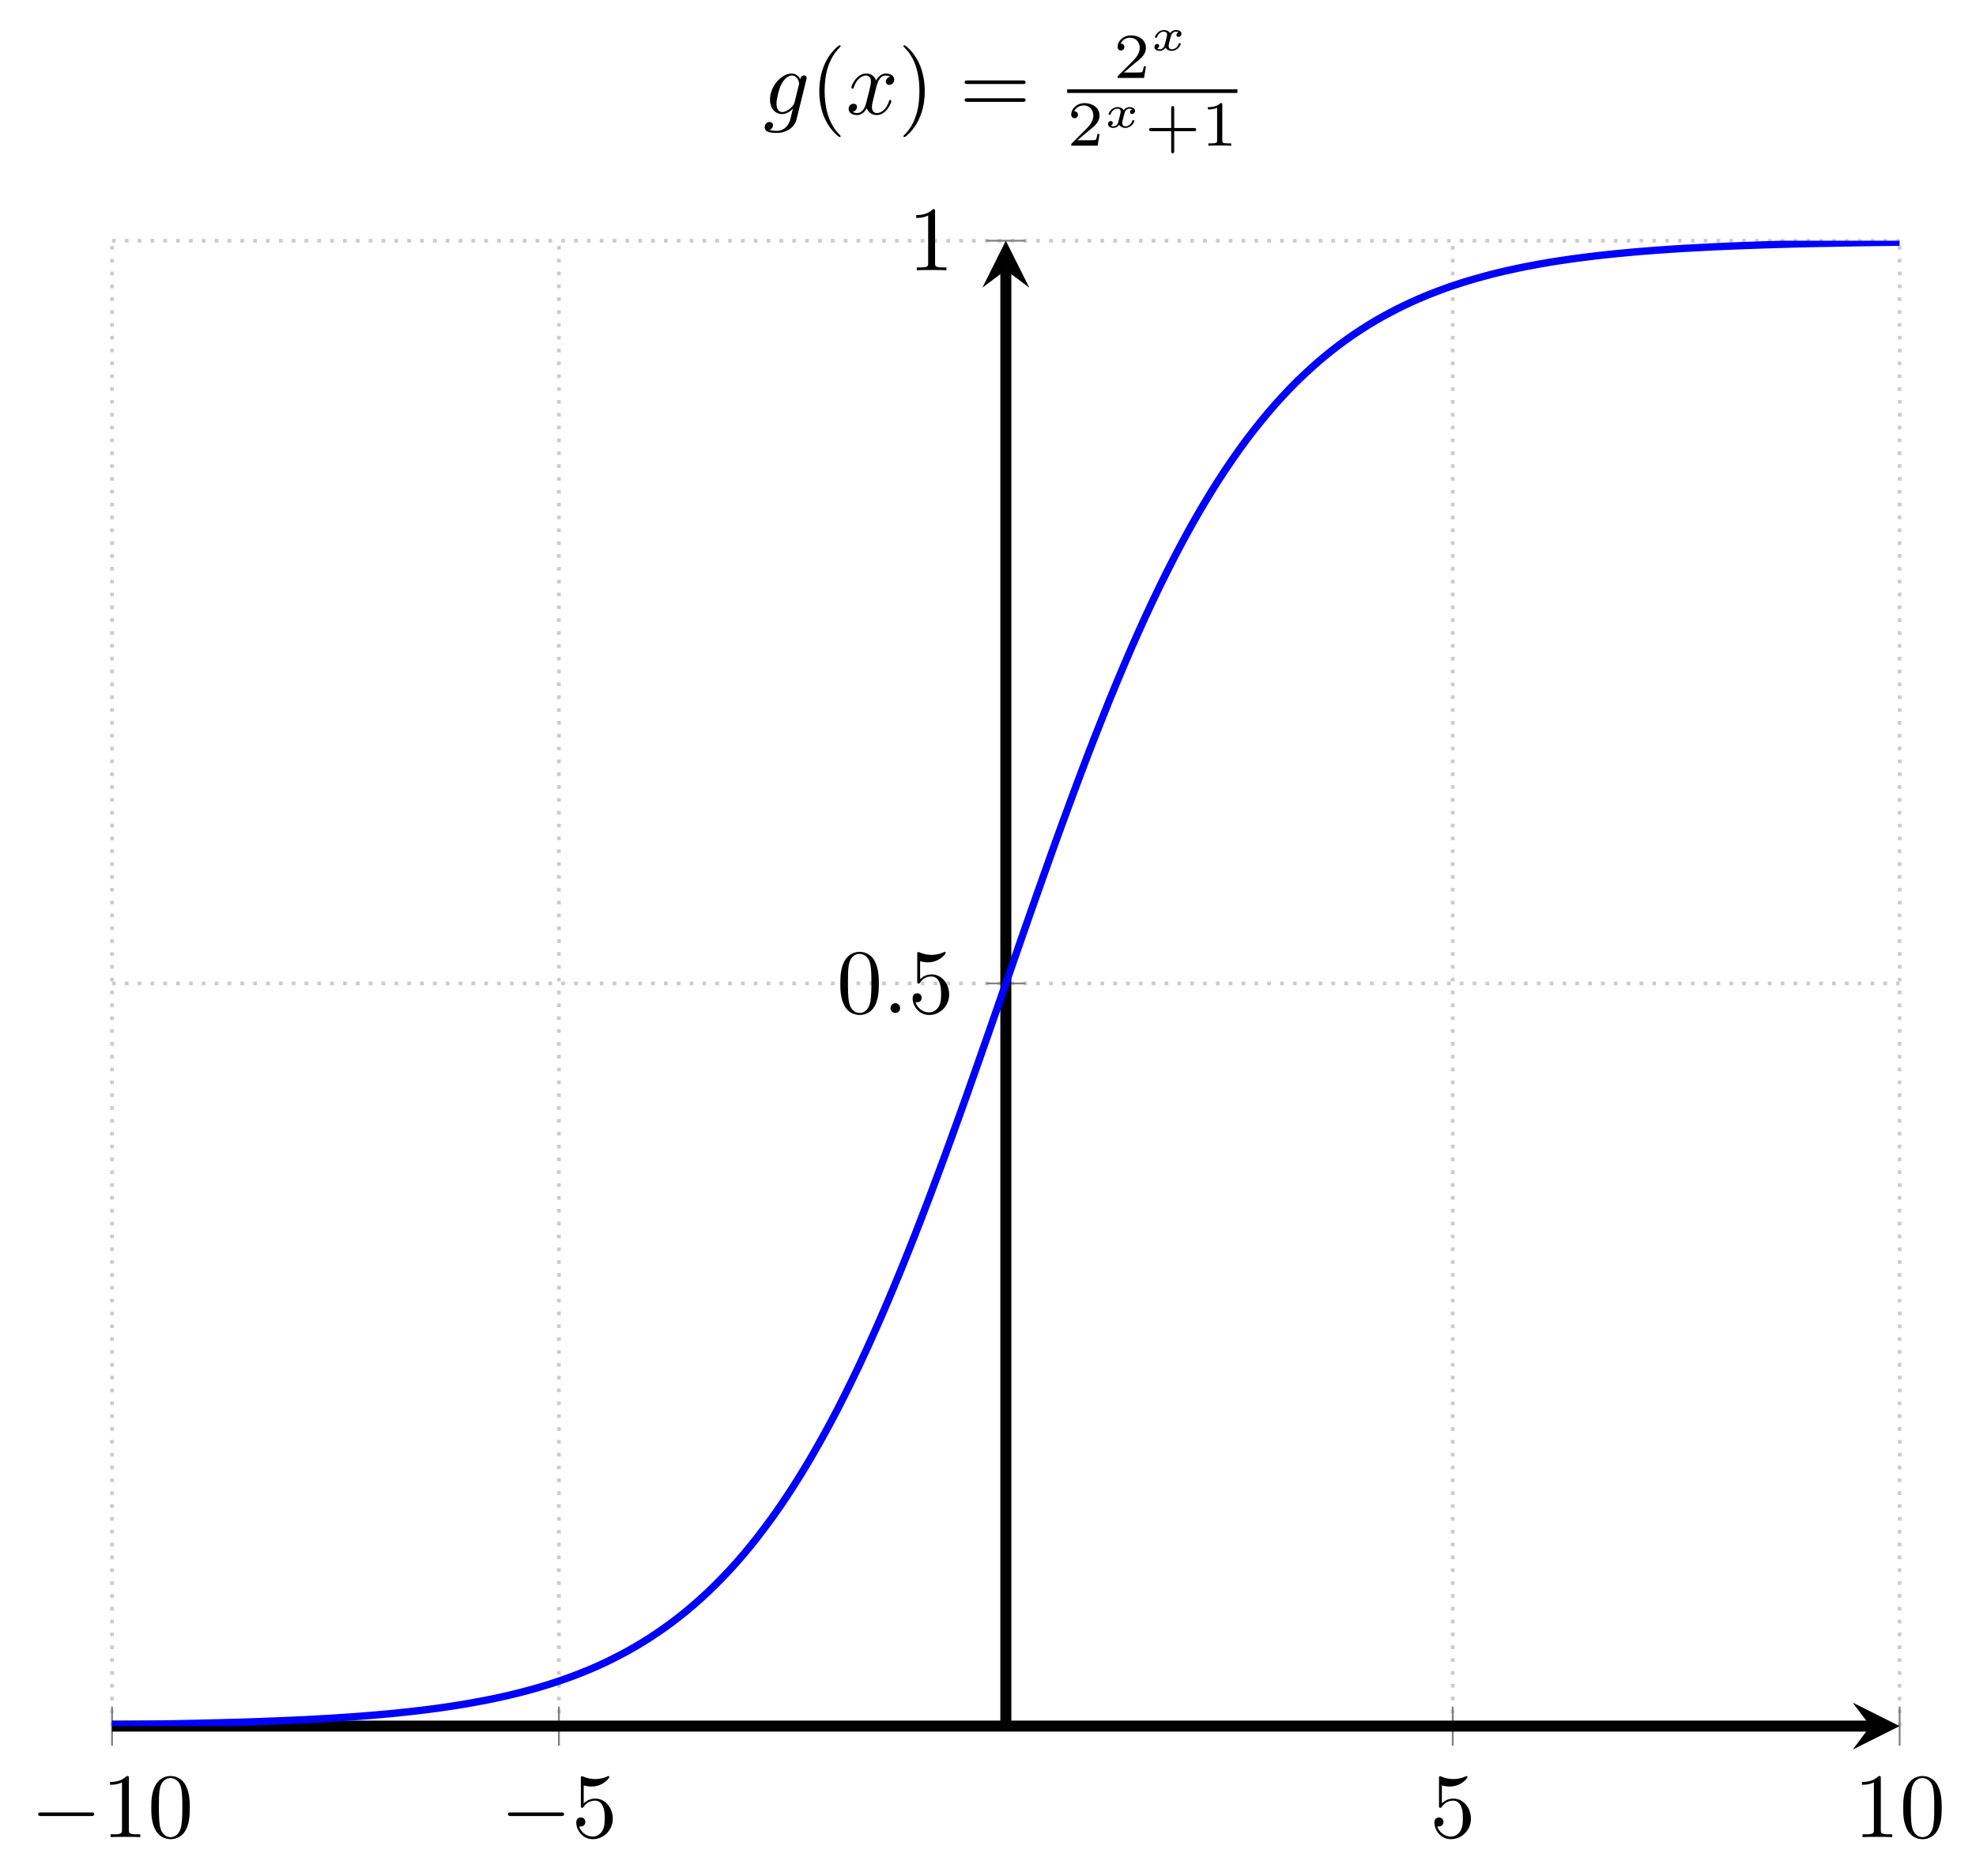
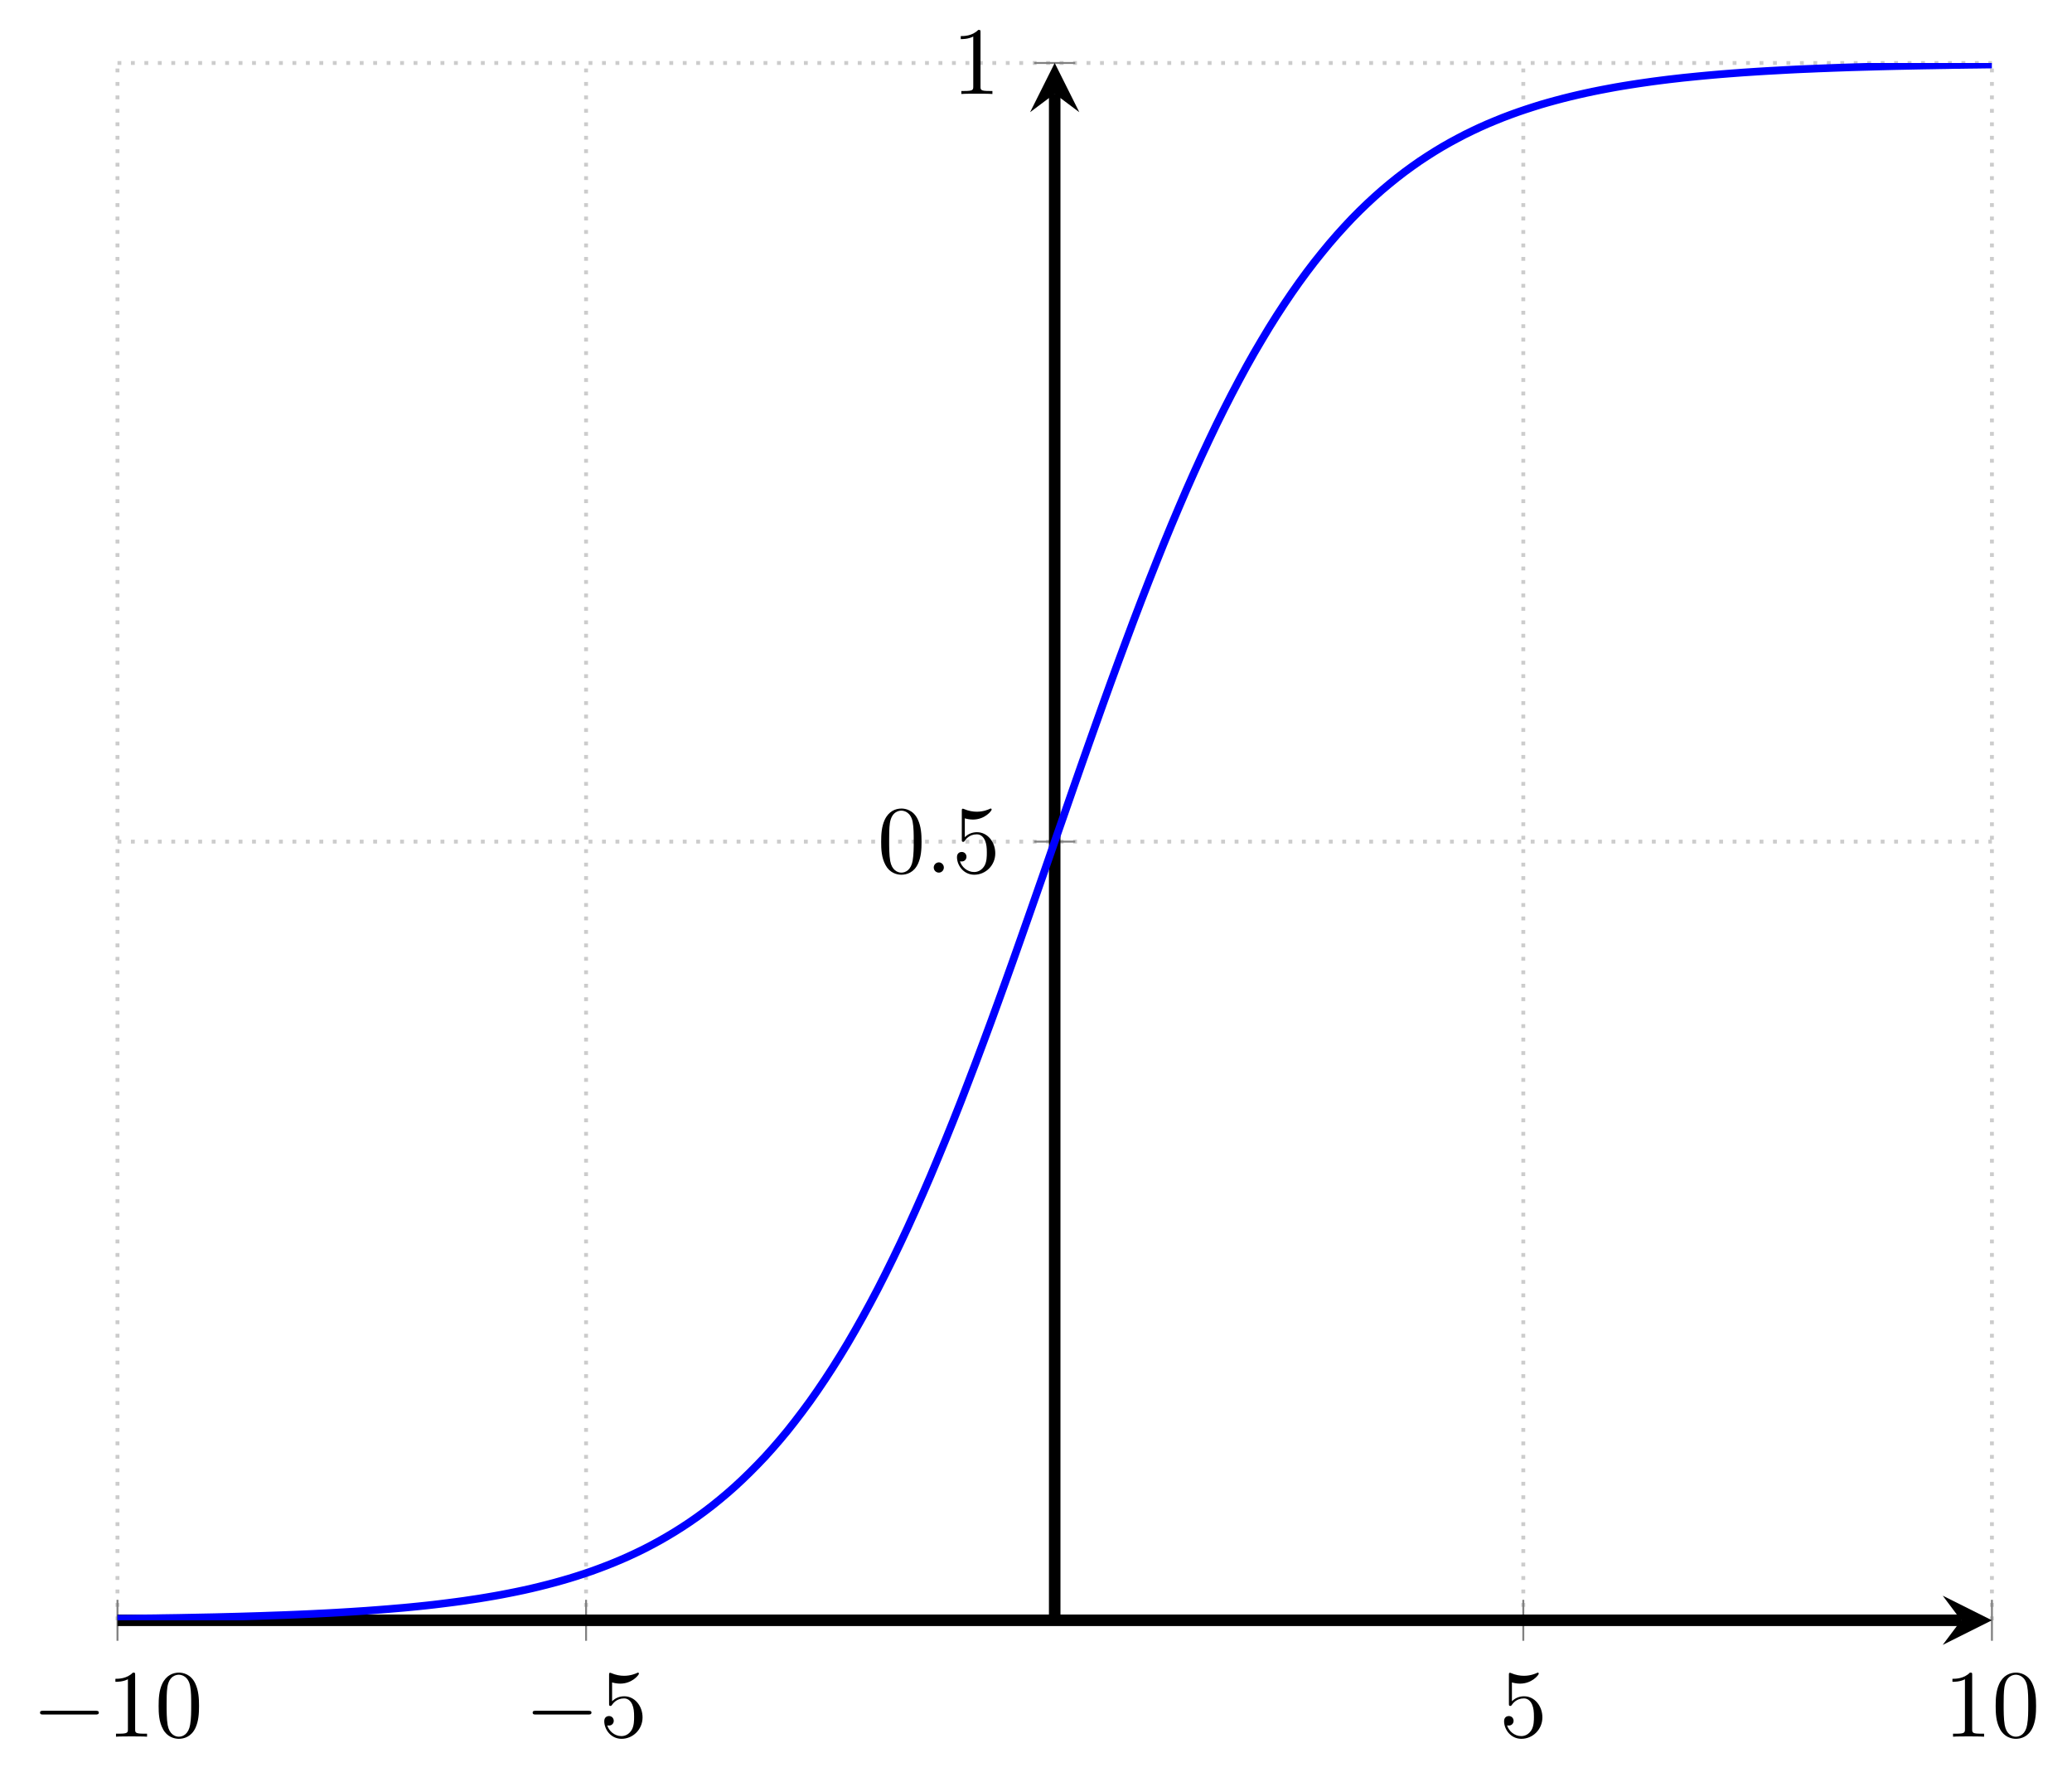
- <svg xmlns="http://www.w3.org/2000/svg" xmlns:xlink="http://www.w3.org/1999/xlink" width="214.748pt" height="203.769pt" viewBox="0 0 214.748 203.769" version="1.1">
+ <svg xmlns="http://www.w3.org/2000/svg" xmlns:xlink="http://www.w3.org/1999/xlink" width="214.748pt" height="184.142pt" viewBox="0 0 214.748 184.142" version="1.1">
  <defs>
    <g>
      <symbol overflow="visible" id="glyph0-0">
        <path style="stroke:none;" d="" />
      </symbol>
      <symbol overflow="visible" id="glyph0-1">
        <path style="stroke:none;" d="M 6.562 -2.297 C 6.734 -2.297 6.922 -2.297 6.922 -2.5 C 6.922 -2.688 6.734 -2.688 6.562 -2.688 L 1.172 -2.688 C 1 -2.688 0.828 -2.688 0.828 -2.5 C 0.828 -2.297 1 -2.297 1.172 -2.297 Z M 6.562 -2.297 " />
      </symbol>
      <symbol overflow="visible" id="glyph1-0">
        <path style="stroke:none;" d="" />
      </symbol>
      <symbol overflow="visible" id="glyph1-1">
        <path style="stroke:none;" d="M 2.938 -6.375 C 2.938 -6.625 2.938 -6.641 2.703 -6.641 C 2.078 -6 1.203 -6 0.891 -6 L 0.891 -5.688 C 1.094 -5.688 1.672 -5.688 2.188 -5.953 L 2.188 -0.781 C 2.188 -0.422 2.156 -0.312 1.266 -0.312 L 0.953 -0.312 L 0.953 0 C 1.297 -0.031 2.156 -0.031 2.562 -0.031 C 2.953 -0.031 3.828 -0.031 4.172 0 L 4.172 -0.312 L 3.859 -0.312 C 2.953 -0.312 2.938 -0.422 2.938 -0.781 Z M 2.938 -6.375 " />
      </symbol>
      <symbol overflow="visible" id="glyph1-2">
        <path style="stroke:none;" d="M 4.578 -3.188 C 4.578 -3.984 4.531 -4.781 4.188 -5.516 C 3.734 -6.484 2.906 -6.641 2.5 -6.641 C 1.891 -6.641 1.172 -6.375 0.75 -5.453 C 0.438 -4.766 0.391 -3.984 0.391 -3.188 C 0.391 -2.438 0.422 -1.547 0.844 -0.781 C 1.266 0.016 2 0.219 2.484 0.219 C 3.016 0.219 3.781 0.016 4.219 -0.938 C 4.531 -1.625 4.578 -2.406 4.578 -3.188 Z M 2.484 0 C 2.094 0 1.5 -0.25 1.328 -1.203 C 1.219 -1.797 1.219 -2.719 1.219 -3.312 C 1.219 -3.953 1.219 -4.609 1.297 -5.141 C 1.484 -6.328 2.234 -6.422 2.484 -6.422 C 2.812 -6.422 3.469 -6.234 3.656 -5.25 C 3.766 -4.688 3.766 -3.938 3.766 -3.312 C 3.766 -2.562 3.766 -1.891 3.656 -1.25 C 3.5 -0.297 2.938 0 2.484 0 Z M 2.484 0 " />
      </symbol>
      <symbol overflow="visible" id="glyph1-3">
        <path style="stroke:none;" d="M 4.469 -2 C 4.469 -3.188 3.656 -4.188 2.578 -4.188 C 2.109 -4.188 1.672 -4.031 1.312 -3.672 L 1.312 -5.625 C 1.516 -5.562 1.844 -5.5 2.156 -5.5 C 3.391 -5.5 4.094 -6.406 4.094 -6.531 C 4.094 -6.594 4.062 -6.641 3.984 -6.641 C 3.984 -6.641 3.953 -6.641 3.906 -6.609 C 3.703 -6.516 3.219 -6.312 2.547 -6.312 C 2.156 -6.312 1.688 -6.391 1.219 -6.594 C 1.141 -6.625 1.125 -6.625 1.109 -6.625 C 1 -6.625 1 -6.547 1 -6.391 L 1 -3.438 C 1 -3.266 1 -3.188 1.141 -3.188 C 1.219 -3.188 1.234 -3.203 1.281 -3.266 C 1.391 -3.422 1.75 -3.969 2.562 -3.969 C 3.078 -3.969 3.328 -3.516 3.406 -3.328 C 3.562 -2.953 3.594 -2.578 3.594 -2.078 C 3.594 -1.719 3.594 -1.125 3.344 -0.703 C 3.109 -0.312 2.734 -0.062 2.281 -0.062 C 1.562 -0.062 0.984 -0.594 0.812 -1.172 C 0.844 -1.172 0.875 -1.156 0.984 -1.156 C 1.312 -1.156 1.484 -1.406 1.484 -1.641 C 1.484 -1.891 1.312 -2.141 0.984 -2.141 C 0.844 -2.141 0.5 -2.062 0.5 -1.609 C 0.5 -0.75 1.188 0.219 2.297 0.219 C 3.453 0.219 4.469 -0.734 4.469 -2 Z M 4.469 -2 " />
      </symbol>
-       <symbol overflow="visible" id="glyph1-4">
-         <path style="stroke:none;" d="M 3.297 2.391 C 3.297 2.359 3.297 2.344 3.125 2.172 C 1.891 0.922 1.562 -0.969 1.562 -2.5 C 1.562 -4.234 1.938 -5.969 3.172 -7.203 C 3.297 -7.328 3.297 -7.344 3.297 -7.375 C 3.297 -7.453 3.266 -7.484 3.203 -7.484 C 3.094 -7.484 2.203 -6.797 1.609 -5.531 C 1.109 -4.438 0.984 -3.328 0.984 -2.5 C 0.984 -1.719 1.094 -0.516 1.641 0.625 C 2.25 1.844 3.094 2.5 3.203 2.5 C 3.266 2.5 3.297 2.469 3.297 2.391 Z M 3.297 2.391 " />
-       </symbol>
-       <symbol overflow="visible" id="glyph1-5">
-         <path style="stroke:none;" d="M 2.875 -2.5 C 2.875 -3.266 2.766 -4.469 2.219 -5.609 C 1.625 -6.828 0.766 -7.484 0.672 -7.484 C 0.609 -7.484 0.562 -7.438 0.562 -7.375 C 0.562 -7.344 0.562 -7.328 0.75 -7.141 C 1.734 -6.156 2.297 -4.578 2.297 -2.5 C 2.297 -0.781 1.938 0.969 0.703 2.219 C 0.562 2.344 0.562 2.359 0.562 2.391 C 0.562 2.453 0.609 2.5 0.672 2.5 C 0.766 2.5 1.672 1.812 2.25 0.547 C 2.766 -0.547 2.875 -1.656 2.875 -2.5 Z M 2.875 -2.5 " />
-       </symbol>
-       <symbol overflow="visible" id="glyph1-6">
-         <path style="stroke:none;" d="M 6.844 -3.266 C 7 -3.266 7.188 -3.266 7.188 -3.453 C 7.188 -3.656 7 -3.656 6.859 -3.656 L 0.891 -3.656 C 0.75 -3.656 0.562 -3.656 0.562 -3.453 C 0.562 -3.266 0.75 -3.266 0.891 -3.266 Z M 6.859 -1.328 C 7 -1.328 7.188 -1.328 7.188 -1.531 C 7.188 -1.719 7 -1.719 6.844 -1.719 L 0.891 -1.719 C 0.75 -1.719 0.562 -1.719 0.562 -1.531 C 0.562 -1.328 0.75 -1.328 0.891 -1.328 Z M 6.859 -1.328 " />
-       </symbol>
      <symbol overflow="visible" id="glyph2-0">
        <path style="stroke:none;" d="" />
      </symbol>
      <symbol overflow="visible" id="glyph2-1">
        <path style="stroke:none;" d="M 1.906 -0.531 C 1.906 -0.812 1.672 -1.062 1.391 -1.062 C 1.094 -1.062 0.859 -0.812 0.859 -0.531 C 0.859 -0.234 1.094 0 1.391 0 C 1.672 0 1.906 -0.234 1.906 -0.531 Z M 1.906 -0.531 " />
      </symbol>
-       <symbol overflow="visible" id="glyph2-2">
-         <path style="stroke:none;" d="M 4.688 -3.766 C 4.703 -3.812 4.719 -3.875 4.719 -3.938 C 4.719 -4.109 4.609 -4.203 4.438 -4.203 C 4.344 -4.203 4.062 -4.141 4.031 -3.781 C 3.844 -4.141 3.5 -4.406 3.094 -4.406 C 1.969 -4.406 0.734 -3.016 0.734 -1.578 C 0.734 -0.594 1.328 0 2.047 0 C 2.641 0 3.109 -0.469 3.203 -0.578 L 3.219 -0.562 C 3.016 0.312 2.891 0.734 2.891 0.75 C 2.844 0.844 2.516 1.828 1.453 1.828 C 1.266 1.828 0.938 1.812 0.656 1.719 C 0.953 1.641 1.062 1.375 1.062 1.203 C 1.062 1.047 0.953 0.859 0.688 0.859 C 0.469 0.859 0.156 1.031 0.156 1.438 C 0.156 1.844 0.516 2.047 1.469 2.047 C 2.719 2.047 3.438 1.266 3.594 0.672 Z M 3.406 -1.281 C 3.344 -1.016 3.109 -0.766 2.891 -0.578 C 2.688 -0.406 2.375 -0.219 2.078 -0.219 C 1.578 -0.219 1.438 -0.734 1.438 -1.141 C 1.438 -1.609 1.719 -2.797 2 -3.297 C 2.266 -3.781 2.688 -4.188 3.109 -4.188 C 3.766 -4.188 3.906 -3.375 3.906 -3.328 C 3.906 -3.281 3.891 -3.219 3.875 -3.188 Z M 3.406 -1.281 " />
-       </symbol>
-       <symbol overflow="visible" id="glyph2-3">
-         <path style="stroke:none;" d="M 3.328 -3.016 C 3.391 -3.266 3.625 -4.188 4.312 -4.188 C 4.359 -4.188 4.609 -4.188 4.812 -4.062 C 4.531 -4 4.344 -3.766 4.344 -3.516 C 4.344 -3.359 4.453 -3.172 4.719 -3.172 C 4.938 -3.172 5.25 -3.344 5.25 -3.75 C 5.25 -4.266 4.672 -4.406 4.328 -4.406 C 3.75 -4.406 3.406 -3.875 3.281 -3.656 C 3.031 -4.312 2.5 -4.406 2.203 -4.406 C 1.172 -4.406 0.594 -3.125 0.594 -2.875 C 0.594 -2.766 0.703 -2.766 0.719 -2.766 C 0.797 -2.766 0.828 -2.797 0.844 -2.875 C 1.188 -3.938 1.844 -4.188 2.188 -4.188 C 2.375 -4.188 2.719 -4.094 2.719 -3.516 C 2.719 -3.203 2.547 -2.547 2.188 -1.141 C 2.031 -0.531 1.672 -0.109 1.234 -0.109 C 1.172 -0.109 0.953 -0.109 0.734 -0.234 C 0.984 -0.297 1.203 -0.5 1.203 -0.781 C 1.203 -1.047 0.984 -1.125 0.844 -1.125 C 0.531 -1.125 0.297 -0.875 0.297 -0.547 C 0.297 -0.094 0.781 0.109 1.219 0.109 C 1.891 0.109 2.25 -0.594 2.266 -0.641 C 2.391 -0.281 2.75 0.109 3.344 0.109 C 4.375 0.109 4.938 -1.172 4.938 -1.422 C 4.938 -1.531 4.859 -1.531 4.828 -1.531 C 4.734 -1.531 4.719 -1.484 4.688 -1.422 C 4.359 -0.344 3.688 -0.109 3.375 -0.109 C 2.984 -0.109 2.828 -0.422 2.828 -0.766 C 2.828 -0.984 2.875 -1.203 2.984 -1.641 Z M 3.328 -3.016 " />
-       </symbol>
-       <symbol overflow="visible" id="glyph3-0">
-         <path style="stroke:none;" d="" />
-       </symbol>
-       <symbol overflow="visible" id="glyph3-1">
-         <path style="stroke:none;" d="M 3.516 -1.266 L 3.281 -1.266 C 3.266 -1.109 3.188 -0.703 3.094 -0.641 C 3.047 -0.594 2.516 -0.594 2.406 -0.594 L 1.125 -0.594 C 1.859 -1.234 2.109 -1.438 2.516 -1.766 C 3.031 -2.172 3.516 -2.609 3.516 -3.266 C 3.516 -4.109 2.781 -4.625 1.891 -4.625 C 1.031 -4.625 0.438 -4.016 0.438 -3.375 C 0.438 -3.031 0.734 -2.984 0.812 -2.984 C 0.969 -2.984 1.172 -3.109 1.172 -3.359 C 1.172 -3.484 1.125 -3.734 0.766 -3.734 C 0.984 -4.219 1.453 -4.375 1.781 -4.375 C 2.484 -4.375 2.844 -3.828 2.844 -3.266 C 2.844 -2.656 2.406 -2.188 2.188 -1.938 L 0.516 -0.266 C 0.438 -0.203 0.438 -0.188 0.438 0 L 3.312 0 Z M 3.516 -1.266 " />
-       </symbol>
-       <symbol overflow="visible" id="glyph3-2">
-         <path style="stroke:none;" d="M 3.219 -1.578 L 5.359 -1.578 C 5.453 -1.578 5.609 -1.578 5.609 -1.734 C 5.609 -1.922 5.453 -1.922 5.359 -1.922 L 3.219 -1.922 L 3.219 -4.062 C 3.219 -4.141 3.219 -4.312 3.062 -4.312 C 2.891 -4.312 2.891 -4.156 2.891 -4.062 L 2.891 -1.922 L 0.75 -1.922 C 0.656 -1.922 0.484 -1.922 0.484 -1.75 C 0.484 -1.578 0.641 -1.578 0.75 -1.578 L 2.891 -1.578 L 2.891 0.562 C 2.891 0.656 2.891 0.828 3.047 0.828 C 3.219 0.828 3.219 0.656 3.219 0.562 Z M 3.219 -1.578 " />
-       </symbol>
-       <symbol overflow="visible" id="glyph3-3">
-         <path style="stroke:none;" d="M 2.328 -4.438 C 2.328 -4.625 2.328 -4.625 2.125 -4.625 C 1.672 -4.188 1.047 -4.188 0.766 -4.188 L 0.766 -3.938 C 0.922 -3.938 1.391 -3.938 1.766 -4.125 L 1.766 -0.578 C 1.766 -0.344 1.766 -0.25 1.078 -0.25 L 0.812 -0.25 L 0.812 0 C 0.938 0 1.797 -0.031 2.047 -0.031 C 2.266 -0.031 3.141 0 3.297 0 L 3.297 -0.25 L 3.031 -0.25 C 2.328 -0.25 2.328 -0.344 2.328 -0.578 Z M 2.328 -4.438 " />
-       </symbol>
-       <symbol overflow="visible" id="glyph4-0">
-         <path style="stroke:none;" d="" />
-       </symbol>
-       <symbol overflow="visible" id="glyph4-1">
-         <path style="stroke:none;" d="M 3.094 -1.953 C 2.859 -1.891 2.859 -1.672 2.859 -1.656 C 2.859 -1.578 2.922 -1.453 3.094 -1.453 C 3.234 -1.453 3.406 -1.578 3.406 -1.797 C 3.406 -2.094 3.078 -2.203 2.812 -2.203 C 2.484 -2.203 2.266 -2 2.172 -1.859 C 2.016 -2.141 1.688 -2.203 1.516 -2.203 C 0.891 -2.203 0.531 -1.609 0.531 -1.438 C 0.531 -1.359 0.609 -1.359 0.641 -1.359 C 0.688 -1.359 0.719 -1.359 0.75 -1.422 C 0.891 -1.906 1.297 -2.031 1.484 -2.031 C 1.656 -2.031 1.844 -1.969 1.844 -1.703 C 1.844 -1.578 1.75 -1.234 1.578 -0.562 C 1.516 -0.281 1.281 -0.109 1.062 -0.109 C 1.031 -0.109 0.891 -0.109 0.766 -0.188 C 0.984 -0.281 0.984 -0.469 0.984 -0.484 C 0.984 -0.625 0.875 -0.688 0.766 -0.688 C 0.641 -0.688 0.469 -0.594 0.469 -0.359 C 0.469 -0.047 0.797 0.062 1.062 0.062 C 1.328 0.062 1.562 -0.109 1.672 -0.281 C 1.875 0.016 2.188 0.062 2.344 0.062 C 2.969 0.062 3.328 -0.531 3.328 -0.719 C 3.328 -0.781 3.25 -0.781 3.219 -0.781 C 3.141 -0.781 3.125 -0.75 3.109 -0.719 C 2.969 -0.266 2.594 -0.109 2.375 -0.109 C 2.219 -0.109 2.016 -0.172 2.016 -0.453 C 2.016 -0.516 2.016 -0.547 2.047 -0.719 C 2.141 -1.062 2.266 -1.609 2.312 -1.703 C 2.375 -1.828 2.547 -2.031 2.797 -2.031 C 2.812 -2.031 2.984 -2.031 3.094 -1.953 Z M 3.094 -1.953 " />
-       </symbol>
    </g>
    <clipPath id="clip1">
-       <path d="M 12.176 26.156 L 206.449 26.156 L 206.449 187.551 L 12.176 187.551 Z M 12.176 26.156 " />
+       <path d="M 12.176 6.527 L 206.449 6.527 L 206.449 167.926 L 12.176 167.926 Z M 12.176 6.527 " />
    </clipPath>
  </defs>
  <g id="surface1">
-     <path style="fill:none;stroke-width:0.399;stroke-linecap:butt;stroke-linejoin:miter;stroke:rgb(79.999%,79.999%,79.999%);stroke-opacity:1;stroke-dasharray:0.399,0.996;stroke-miterlimit:10;" d="M -0 0.001 L -0 161.396 M 48.566 0.001 L 48.566 161.396 M 145.703 0.001 L 145.703 161.396 M 194.273 0.001 L 194.273 161.396 " transform="matrix(1,0,0,-1,12.176,187.552)" />
-     <path style="fill:none;stroke-width:0.399;stroke-linecap:butt;stroke-linejoin:miter;stroke:rgb(79.999%,79.999%,79.999%);stroke-opacity:1;stroke-dasharray:0.399,0.996;stroke-miterlimit:10;" d="M -0 80.697 L 194.273 80.697 M -0 161.396 L 194.273 161.396 " transform="matrix(1,0,0,-1,12.176,187.552)" />
-     <path style="fill:none;stroke-width:0.199;stroke-linecap:butt;stroke-linejoin:miter;stroke:rgb(50%,50%,50%);stroke-opacity:1;stroke-miterlimit:10;" d="M -0 -2.128 L -0 2.126 M 48.566 -2.128 L 48.566 2.126 M 145.703 -2.128 L 145.703 2.126 M 194.273 -2.128 L 194.273 2.126 " transform="matrix(1,0,0,-1,12.176,187.552)" />
-     <path style="fill:none;stroke-width:0.199;stroke-linecap:butt;stroke-linejoin:miter;stroke:rgb(50%,50%,50%);stroke-opacity:1;stroke-miterlimit:10;" d="M 95.011 80.697 L 99.261 80.697 M 95.011 161.396 L 99.261 161.396 " transform="matrix(1,0,0,-1,12.176,187.552)" />
-     <path style="fill:none;stroke-width:1.196;stroke-linecap:butt;stroke-linejoin:miter;stroke:rgb(0%,0%,0%);stroke-opacity:1;stroke-miterlimit:10;" d="M -0 0.001 L 191.086 0.001 " transform="matrix(1,0,0,-1,12.176,187.552)" />
-     <path style=" stroke:none;fill-rule:nonzero;fill:rgb(0%,0%,0%);fill-opacity:1;" d="M 206.449 187.551 L 201.348 185 L 203.262 187.551 L 201.348 190.102 " />
-     <path style="fill:none;stroke-width:1.196;stroke-linecap:butt;stroke-linejoin:miter;stroke:rgb(0%,0%,0%);stroke-opacity:1;stroke-miterlimit:10;" d="M 97.136 0.001 L 97.136 158.208 " transform="matrix(1,0,0,-1,12.176,187.552)" />
-     <path style=" stroke:none;fill-rule:nonzero;fill:rgb(0%,0%,0%);fill-opacity:1;" d="M 109.312 26.156 L 106.762 31.258 L 109.312 29.344 L 111.863 31.258 " />
+     <path style="fill:none;stroke-width:0.399;stroke-linecap:butt;stroke-linejoin:miter;stroke:rgb(79.999%,79.999%,79.999%);stroke-opacity:1;stroke-dasharray:0.399,0.996;stroke-miterlimit:10;" d="M -0 -0.001 L -0 161.398 M 48.566 -0.001 L 48.566 161.398 M 145.703 -0.001 L 145.703 161.398 M 194.273 -0.001 L 194.273 161.398 " transform="matrix(1,0,0,-1,12.176,167.925)" />
+     <path style="fill:none;stroke-width:0.399;stroke-linecap:butt;stroke-linejoin:miter;stroke:rgb(79.999%,79.999%,79.999%);stroke-opacity:1;stroke-dasharray:0.399,0.996;stroke-miterlimit:10;" d="M -0 80.698 L 194.273 80.698 M -0 161.398 L 194.273 161.398 " transform="matrix(1,0,0,-1,12.176,167.925)" />
+     <path style="fill:none;stroke-width:0.199;stroke-linecap:butt;stroke-linejoin:miter;stroke:rgb(50%,50%,50%);stroke-opacity:1;stroke-miterlimit:10;" d="M -0 -2.126 L -0 2.124 M 48.566 -2.126 L 48.566 2.124 M 145.703 -2.126 L 145.703 2.124 M 194.273 -2.126 L 194.273 2.124 " transform="matrix(1,0,0,-1,12.176,167.925)" />
+     <path style="fill:none;stroke-width:0.199;stroke-linecap:butt;stroke-linejoin:miter;stroke:rgb(50%,50%,50%);stroke-opacity:1;stroke-miterlimit:10;" d="M 95.011 80.698 L 99.261 80.698 M 95.011 161.398 L 99.261 161.398 " transform="matrix(1,0,0,-1,12.176,167.925)" />
+     <path style="fill:none;stroke-width:1.196;stroke-linecap:butt;stroke-linejoin:miter;stroke:rgb(0%,0%,0%);stroke-opacity:1;stroke-miterlimit:10;" d="M -0 -0.001 L 191.086 -0.001 " transform="matrix(1,0,0,-1,12.176,167.925)" />
+     <path style=" stroke:none;fill-rule:nonzero;fill:rgb(0%,0%,0%);fill-opacity:1;" d="M 206.449 167.926 L 201.348 165.375 L 203.262 167.926 L 201.348 170.477 " />
+     <path style="fill:none;stroke-width:1.196;stroke-linecap:butt;stroke-linejoin:miter;stroke:rgb(0%,0%,0%);stroke-opacity:1;stroke-miterlimit:10;" d="M 97.136 -0.001 L 97.136 158.21 " transform="matrix(1,0,0,-1,12.176,167.925)" />
+     <path style=" stroke:none;fill-rule:nonzero;fill:rgb(0%,0%,0%);fill-opacity:1;" d="M 109.312 6.527 L 106.762 11.629 L 109.312 9.715 L 111.863 11.629 " />
    <g style="fill:rgb(0%,0%,0%);fill-opacity:1;">
-       <use xlink:href="#glyph0-1" x="3.321" y="199.618" />
+       <use xlink:href="#glyph0-1" x="3.321" y="179.991" />
    </g>
    <g style="fill:rgb(0%,0%,0%);fill-opacity:1;">
-       <use xlink:href="#glyph1-1" x="11.069" y="199.618" />
-       <use xlink:href="#glyph1-2" x="16.05" y="199.618" />
+       <use xlink:href="#glyph1-1" x="11.069" y="179.991" />
+       <use xlink:href="#glyph1-2" x="16.05" y="179.991" />
    </g>
    <g style="fill:rgb(0%,0%,0%);fill-opacity:1;">
-       <use xlink:href="#glyph0-1" x="54.379" y="199.618" />
+       <use xlink:href="#glyph0-1" x="54.379" y="179.991" />
    </g>
    <g style="fill:rgb(0%,0%,0%);fill-opacity:1;">
-       <use xlink:href="#glyph1-3" x="62.127" y="199.618" />
+       <use xlink:href="#glyph1-3" x="62.127" y="179.991" />
    </g>
    <g style="fill:rgb(0%,0%,0%);fill-opacity:1;">
-       <use xlink:href="#glyph1-3" x="155.388" y="199.618" />
+       <use xlink:href="#glyph1-3" x="155.388" y="179.991" />
    </g>
    <g style="fill:rgb(0%,0%,0%);fill-opacity:1;">
-       <use xlink:href="#glyph1-1" x="201.465" y="199.618" />
-       <use xlink:href="#glyph1-2" x="206.446" y="199.618" />
+       <use xlink:href="#glyph1-1" x="201.465" y="179.991" />
+       <use xlink:href="#glyph1-2" x="206.446" y="179.991" />
    </g>
    <g style="fill:rgb(0%,0%,0%);fill-opacity:1;">
-       <use xlink:href="#glyph1-2" x="90.935" y="110.065" />
+       <use xlink:href="#glyph1-2" x="90.935" y="90.438" />
    </g>
    <g style="fill:rgb(0%,0%,0%);fill-opacity:1;">
-       <use xlink:href="#glyph2-1" x="95.917" y="110.065" />
+       <use xlink:href="#glyph2-1" x="95.917" y="90.438" />
    </g>
    <g style="fill:rgb(0%,0%,0%);fill-opacity:1;">
-       <use xlink:href="#glyph1-3" x="98.684" y="110.065" />
+       <use xlink:href="#glyph1-3" x="98.684" y="90.438" />
    </g>
    <g style="fill:rgb(0%,0%,0%);fill-opacity:1;">
-       <use xlink:href="#glyph1-1" x="98.684" y="29.368" />
+       <use xlink:href="#glyph1-1" x="98.684" y="9.741" />
    </g>
    <g clip-path="url(#clip1)" clip-rule="nonzero">
-       <path style="fill:none;stroke-width:0.797;stroke-linecap:butt;stroke-linejoin:miter;stroke:rgb(0%,0%,100%);stroke-opacity:1;stroke-miterlimit:10;" d="M -0 0.157 L 0.781 0.165 L 1.562 0.177 L 2.34 0.185 L 3.902 0.208 L 4.679 0.22 L 5.461 0.232 L 6.242 0.247 L 7.023 0.259 L 7.801 0.275 L 9.363 0.306 L 10.144 0.325 L 10.922 0.345 L 12.484 0.384 L 13.261 0.404 L 14.043 0.427 L 14.824 0.454 L 15.605 0.478 L 16.383 0.505 L 17.164 0.536 L 17.945 0.564 L 18.726 0.599 L 19.504 0.63 L 20.285 0.669 L 21.066 0.704 L 21.844 0.747 L 23.406 0.833 L 24.187 0.88 L 24.965 0.931 L 26.527 1.04 L 27.308 1.099 L 28.086 1.161 L 28.867 1.228 L 29.648 1.298 L 30.426 1.372 L 31.207 1.45 L 31.988 1.532 L 32.769 1.618 L 33.547 1.708 L 34.328 1.806 L 35.109 1.907 L 35.89 2.017 L 36.668 2.13 L 37.449 2.251 L 38.23 2.376 L 39.008 2.513 L 39.789 2.654 L 40.57 2.802 L 41.351 2.958 L 42.129 3.126 L 42.91 3.302 L 43.691 3.486 L 44.472 3.681 L 45.25 3.888 L 46.031 4.103 L 46.812 4.333 L 47.59 4.572 L 48.371 4.825 L 49.152 5.095 L 49.933 5.376 L 50.711 5.673 L 51.492 5.986 L 52.273 6.314 L 53.054 6.661 L 53.832 7.025 L 54.613 7.411 L 55.394 7.814 L 56.172 8.239 L 56.953 8.685 L 57.734 9.154 L 58.515 9.646 L 59.293 10.165 L 60.074 10.708 L 60.855 11.279 L 61.636 11.876 L 62.414 12.501 L 63.195 13.161 L 63.976 13.849 L 64.754 14.568 L 65.535 15.325 L 66.316 16.114 L 67.097 16.935 L 67.875 17.794 L 68.656 18.697 L 69.437 19.638 L 70.219 20.626 L 70.996 21.65 L 71.777 22.708 L 72.558 23.818 L 73.336 24.97 L 74.117 26.173 L 74.898 27.415 L 75.679 28.704 L 76.457 30.044 L 77.238 31.431 L 78.019 32.861 L 78.801 34.337 L 79.578 35.872 L 80.359 37.45 L 81.14 39.075 L 81.918 40.743 L 82.699 42.47 L 83.48 44.228 L 84.261 46.04 L 85.039 47.896 L 85.82 49.786 L 86.601 51.724 L 87.383 53.7 L 88.16 55.716 L 88.941 57.759 L 89.722 59.849 L 90.504 61.954 L 91.281 64.091 L 92.062 66.255 L 92.844 68.439 L 93.621 70.642 L 94.402 72.865 L 95.183 75.091 L 95.965 77.333 L 96.742 79.575 L 97.523 81.814 L 98.304 84.056 L 99.082 86.294 L 99.863 88.525 L 100.644 90.743 L 101.426 92.947 L 102.203 95.13 L 102.984 97.294 L 103.765 99.431 L 104.547 101.544 L 105.324 103.622 L 106.105 105.673 L 106.886 107.685 L 107.668 109.657 L 108.445 111.599 L 109.226 113.493 L 110.008 115.345 L 110.785 117.157 L 111.566 118.923 L 112.347 120.642 L 113.129 122.314 L 113.906 123.939 L 114.687 125.513 L 115.469 127.044 L 116.25 128.525 L 117.027 129.958 L 117.808 131.345 L 118.59 132.681 L 119.367 133.97 L 120.148 135.216 L 120.929 136.415 L 121.711 137.568 L 122.488 138.673 L 123.269 139.743 L 124.051 140.763 L 124.832 141.743 L 125.609 142.685 L 126.39 143.587 L 127.172 144.45 L 127.949 145.275 L 128.73 146.068 L 129.512 146.818 L 130.293 147.54 L 131.07 148.232 L 131.851 148.888 L 132.633 149.517 L 133.414 150.114 L 134.191 150.681 L 134.972 151.228 L 135.754 151.743 L 136.531 152.236 L 137.312 152.708 L 138.094 153.154 L 138.875 153.575 L 139.652 153.982 L 140.433 154.364 L 141.215 154.732 L 141.996 155.079 L 142.773 155.407 L 143.554 155.72 L 144.336 156.017 L 145.113 156.302 L 145.894 156.568 L 146.676 156.822 L 147.457 157.064 L 148.234 157.29 L 149.015 157.505 L 149.797 157.716 L 150.578 157.911 L 151.355 158.095 L 152.137 158.267 L 152.918 158.435 L 153.695 158.595 L 155.258 158.884 L 156.039 159.017 L 156.816 159.146 L 158.379 159.38 L 159.16 159.486 L 159.937 159.587 L 160.719 159.685 L 161.5 159.779 L 162.277 159.864 L 163.058 159.947 L 163.84 160.025 L 164.621 160.095 L 165.398 160.169 L 166.179 160.236 L 166.961 160.294 L 167.742 160.357 L 168.519 160.411 L 169.301 160.466 L 170.082 160.517 L 170.859 160.564 L 171.64 160.607 L 172.422 160.646 L 173.203 160.689 L 173.98 160.728 L 175.543 160.798 L 176.324 160.829 L 177.101 160.861 L 178.664 160.915 L 179.441 160.943 L 181.785 161.013 L 182.562 161.036 L 183.344 161.056 L 184.125 161.072 L 184.906 161.091 L 185.683 161.107 L 186.465 161.118 L 187.246 161.134 L 188.023 161.15 L 188.804 161.161 L 189.586 161.177 L 190.367 161.189 L 191.144 161.2 L 191.926 161.208 L 192.707 161.22 L 193.488 161.228 L 194.265 161.236 " transform="matrix(1,0,0,-1,12.176,187.552)" />
-     </g>
-     <g style="fill:rgb(0%,0%,0%);fill-opacity:1;">
-       <use xlink:href="#glyph2-2" x="82.948" y="12.395" />
-     </g>
-     <g style="fill:rgb(0%,0%,0%);fill-opacity:1;">
-       <use xlink:href="#glyph1-4" x="88.057" y="12.395" />
-     </g>
-     <g style="fill:rgb(0%,0%,0%);fill-opacity:1;">
-       <use xlink:href="#glyph2-3" x="91.931" y="12.395" />
-     </g>
-     <g style="fill:rgb(0%,0%,0%);fill-opacity:1;">
-       <use xlink:href="#glyph1-5" x="97.625" y="12.395" />
-     </g>
-     <g style="fill:rgb(0%,0%,0%);fill-opacity:1;">
-       <use xlink:href="#glyph1-6" x="104.269" y="12.395" />
-     </g>
-     <g style="fill:rgb(0%,0%,0%);fill-opacity:1;">
-       <use xlink:href="#glyph3-1" x="121.022" y="8.472" />
-     </g>
-     <g style="fill:rgb(0%,0%,0%);fill-opacity:1;">
-       <use xlink:href="#glyph4-1" x="124.993" y="5.466" />
-     </g>
-     <path style="fill:none;stroke-width:0.398;stroke-linecap:butt;stroke-linejoin:miter;stroke:rgb(0%,0%,0%);stroke-opacity:1;stroke-miterlimit:10;" d="M 0.001 0.002 L 18.501 0.002 " transform="matrix(1,0,0,-1,115.979,9.904)" />
-     <g style="fill:rgb(0%,0%,0%);fill-opacity:1;">
-       <use xlink:href="#glyph3-1" x="115.979" y="15.83" />
-     </g>
-     <g style="fill:rgb(0%,0%,0%);fill-opacity:1;">
-       <use xlink:href="#glyph4-1" x="119.95" y="13.838" />
-     </g>
-     <g style="fill:rgb(0%,0%,0%);fill-opacity:1;">
-       <use xlink:href="#glyph3-2" x="124.392" y="15.83" />
-       <use xlink:href="#glyph3-3" x="130.508" y="15.83" />
+       <path style="fill:none;stroke-width:0.797;stroke-linecap:butt;stroke-linejoin:miter;stroke:rgb(0%,0%,100%);stroke-opacity:1;stroke-miterlimit:10;" d="M -0 0.159 L 1.562 0.175 L 2.34 0.187 L 3.121 0.198 L 3.902 0.206 L 4.679 0.222 L 6.242 0.245 L 7.023 0.261 L 7.801 0.277 L 10.144 0.323 L 10.922 0.343 L 12.484 0.382 L 13.261 0.405 L 14.824 0.452 L 15.605 0.48 L 16.383 0.507 L 17.164 0.534 L 18.726 0.597 L 19.504 0.632 L 20.285 0.667 L 21.066 0.706 L 21.844 0.745 L 22.625 0.788 L 24.187 0.882 L 24.965 0.933 L 25.746 0.984 L 27.308 1.101 L 28.086 1.163 L 29.648 1.296 L 30.426 1.37 L 31.207 1.448 L 31.988 1.53 L 32.769 1.616 L 33.547 1.71 L 34.328 1.808 L 35.109 1.909 L 35.89 2.015 L 36.668 2.132 L 37.449 2.249 L 38.23 2.378 L 39.008 2.511 L 39.789 2.652 L 40.57 2.804 L 41.351 2.96 L 42.129 3.124 L 42.91 3.3 L 43.691 3.487 L 44.472 3.683 L 45.25 3.886 L 46.031 4.105 L 46.812 4.331 L 47.59 4.573 L 48.371 4.827 L 49.152 5.093 L 49.933 5.378 L 50.711 5.675 L 51.492 5.987 L 52.273 6.316 L 53.054 6.663 L 53.832 7.027 L 54.613 7.409 L 55.394 7.816 L 56.172 8.238 L 56.953 8.687 L 57.734 9.155 L 58.515 9.648 L 59.293 10.163 L 60.074 10.706 L 60.855 11.277 L 61.636 11.874 L 62.414 12.503 L 63.195 13.159 L 63.976 13.847 L 64.754 14.57 L 65.535 15.327 L 66.316 16.116 L 67.097 16.933 L 67.875 17.796 L 68.656 18.698 L 69.437 19.636 L 70.219 20.628 L 70.996 21.648 L 71.777 22.706 L 72.558 23.82 L 73.336 24.972 L 74.117 26.171 L 74.898 27.417 L 75.679 28.706 L 76.457 30.046 L 77.238 31.433 L 78.019 32.862 L 78.801 34.339 L 79.578 35.87 L 80.359 37.452 L 81.14 39.077 L 81.918 40.741 L 82.699 42.468 L 83.48 44.23 L 84.261 46.038 L 85.039 47.898 L 85.82 49.788 L 86.601 51.722 L 87.383 53.698 L 88.16 55.718 L 88.941 57.761 L 89.722 59.847 L 90.504 61.956 L 91.281 64.089 L 92.062 66.253 L 92.844 68.441 L 93.621 70.64 L 94.402 72.862 L 95.183 75.093 L 95.965 77.331 L 96.742 79.573 L 97.523 81.812 L 98.304 84.054 L 99.082 86.292 L 99.863 88.527 L 100.644 90.745 L 101.426 92.948 L 102.203 95.132 L 102.984 97.296 L 103.765 99.433 L 104.547 101.542 L 105.324 103.624 L 106.105 105.671 L 106.886 107.683 L 107.668 109.659 L 108.445 111.597 L 109.226 113.495 L 110.008 115.347 L 110.785 117.155 L 111.566 118.921 L 112.347 120.64 L 113.129 122.312 L 113.906 123.937 L 114.687 125.515 L 115.469 127.046 L 116.25 128.527 L 117.027 129.96 L 117.808 131.347 L 118.59 132.679 L 119.367 133.972 L 120.148 135.218 L 120.929 136.413 L 121.711 137.57 L 122.488 138.675 L 123.269 139.741 L 124.051 140.765 L 124.832 141.741 L 125.609 142.683 L 126.39 143.585 L 127.172 144.448 L 127.949 145.277 L 128.73 146.066 L 129.512 146.82 L 130.293 147.542 L 131.07 148.23 L 131.851 148.886 L 132.633 149.515 L 133.414 150.116 L 134.191 150.683 L 134.972 151.23 L 135.754 151.745 L 136.531 152.238 L 137.312 152.71 L 138.094 153.155 L 138.875 153.577 L 139.652 153.984 L 140.433 154.366 L 141.215 154.734 L 141.996 155.081 L 142.773 155.405 L 143.554 155.722 L 144.336 156.019 L 145.113 156.3 L 145.894 156.566 L 146.676 156.82 L 147.457 157.066 L 148.234 157.292 L 149.015 157.507 L 149.797 157.714 L 150.578 157.909 L 151.355 158.093 L 152.137 158.269 L 152.918 158.437 L 153.695 158.593 L 154.476 158.741 L 155.258 158.886 L 156.039 159.019 L 156.816 159.144 L 157.597 159.265 L 158.379 159.378 L 159.16 159.488 L 159.937 159.589 L 160.719 159.687 L 161.5 159.777 L 162.277 159.866 L 163.84 160.023 L 164.621 160.097 L 165.398 160.167 L 166.179 160.234 L 166.961 160.296 L 167.742 160.355 L 168.519 160.413 L 170.082 160.515 L 170.859 160.562 L 173.203 160.691 L 173.98 160.73 L 174.762 160.765 L 175.543 160.796 L 176.324 160.831 L 177.101 160.859 L 177.883 160.89 L 178.664 160.917 L 179.441 160.945 L 181.004 160.991 L 181.785 161.011 L 182.562 161.034 L 184.125 161.073 L 184.906 161.089 L 185.683 161.105 L 187.246 161.136 L 188.023 161.148 L 188.804 161.163 L 189.586 161.175 L 190.367 161.191 L 191.144 161.198 L 191.926 161.21 L 192.707 161.218 L 193.488 161.23 L 194.265 161.238 " transform="matrix(1,0,0,-1,12.176,167.925)" />
    </g>
  </g>
</svg>
